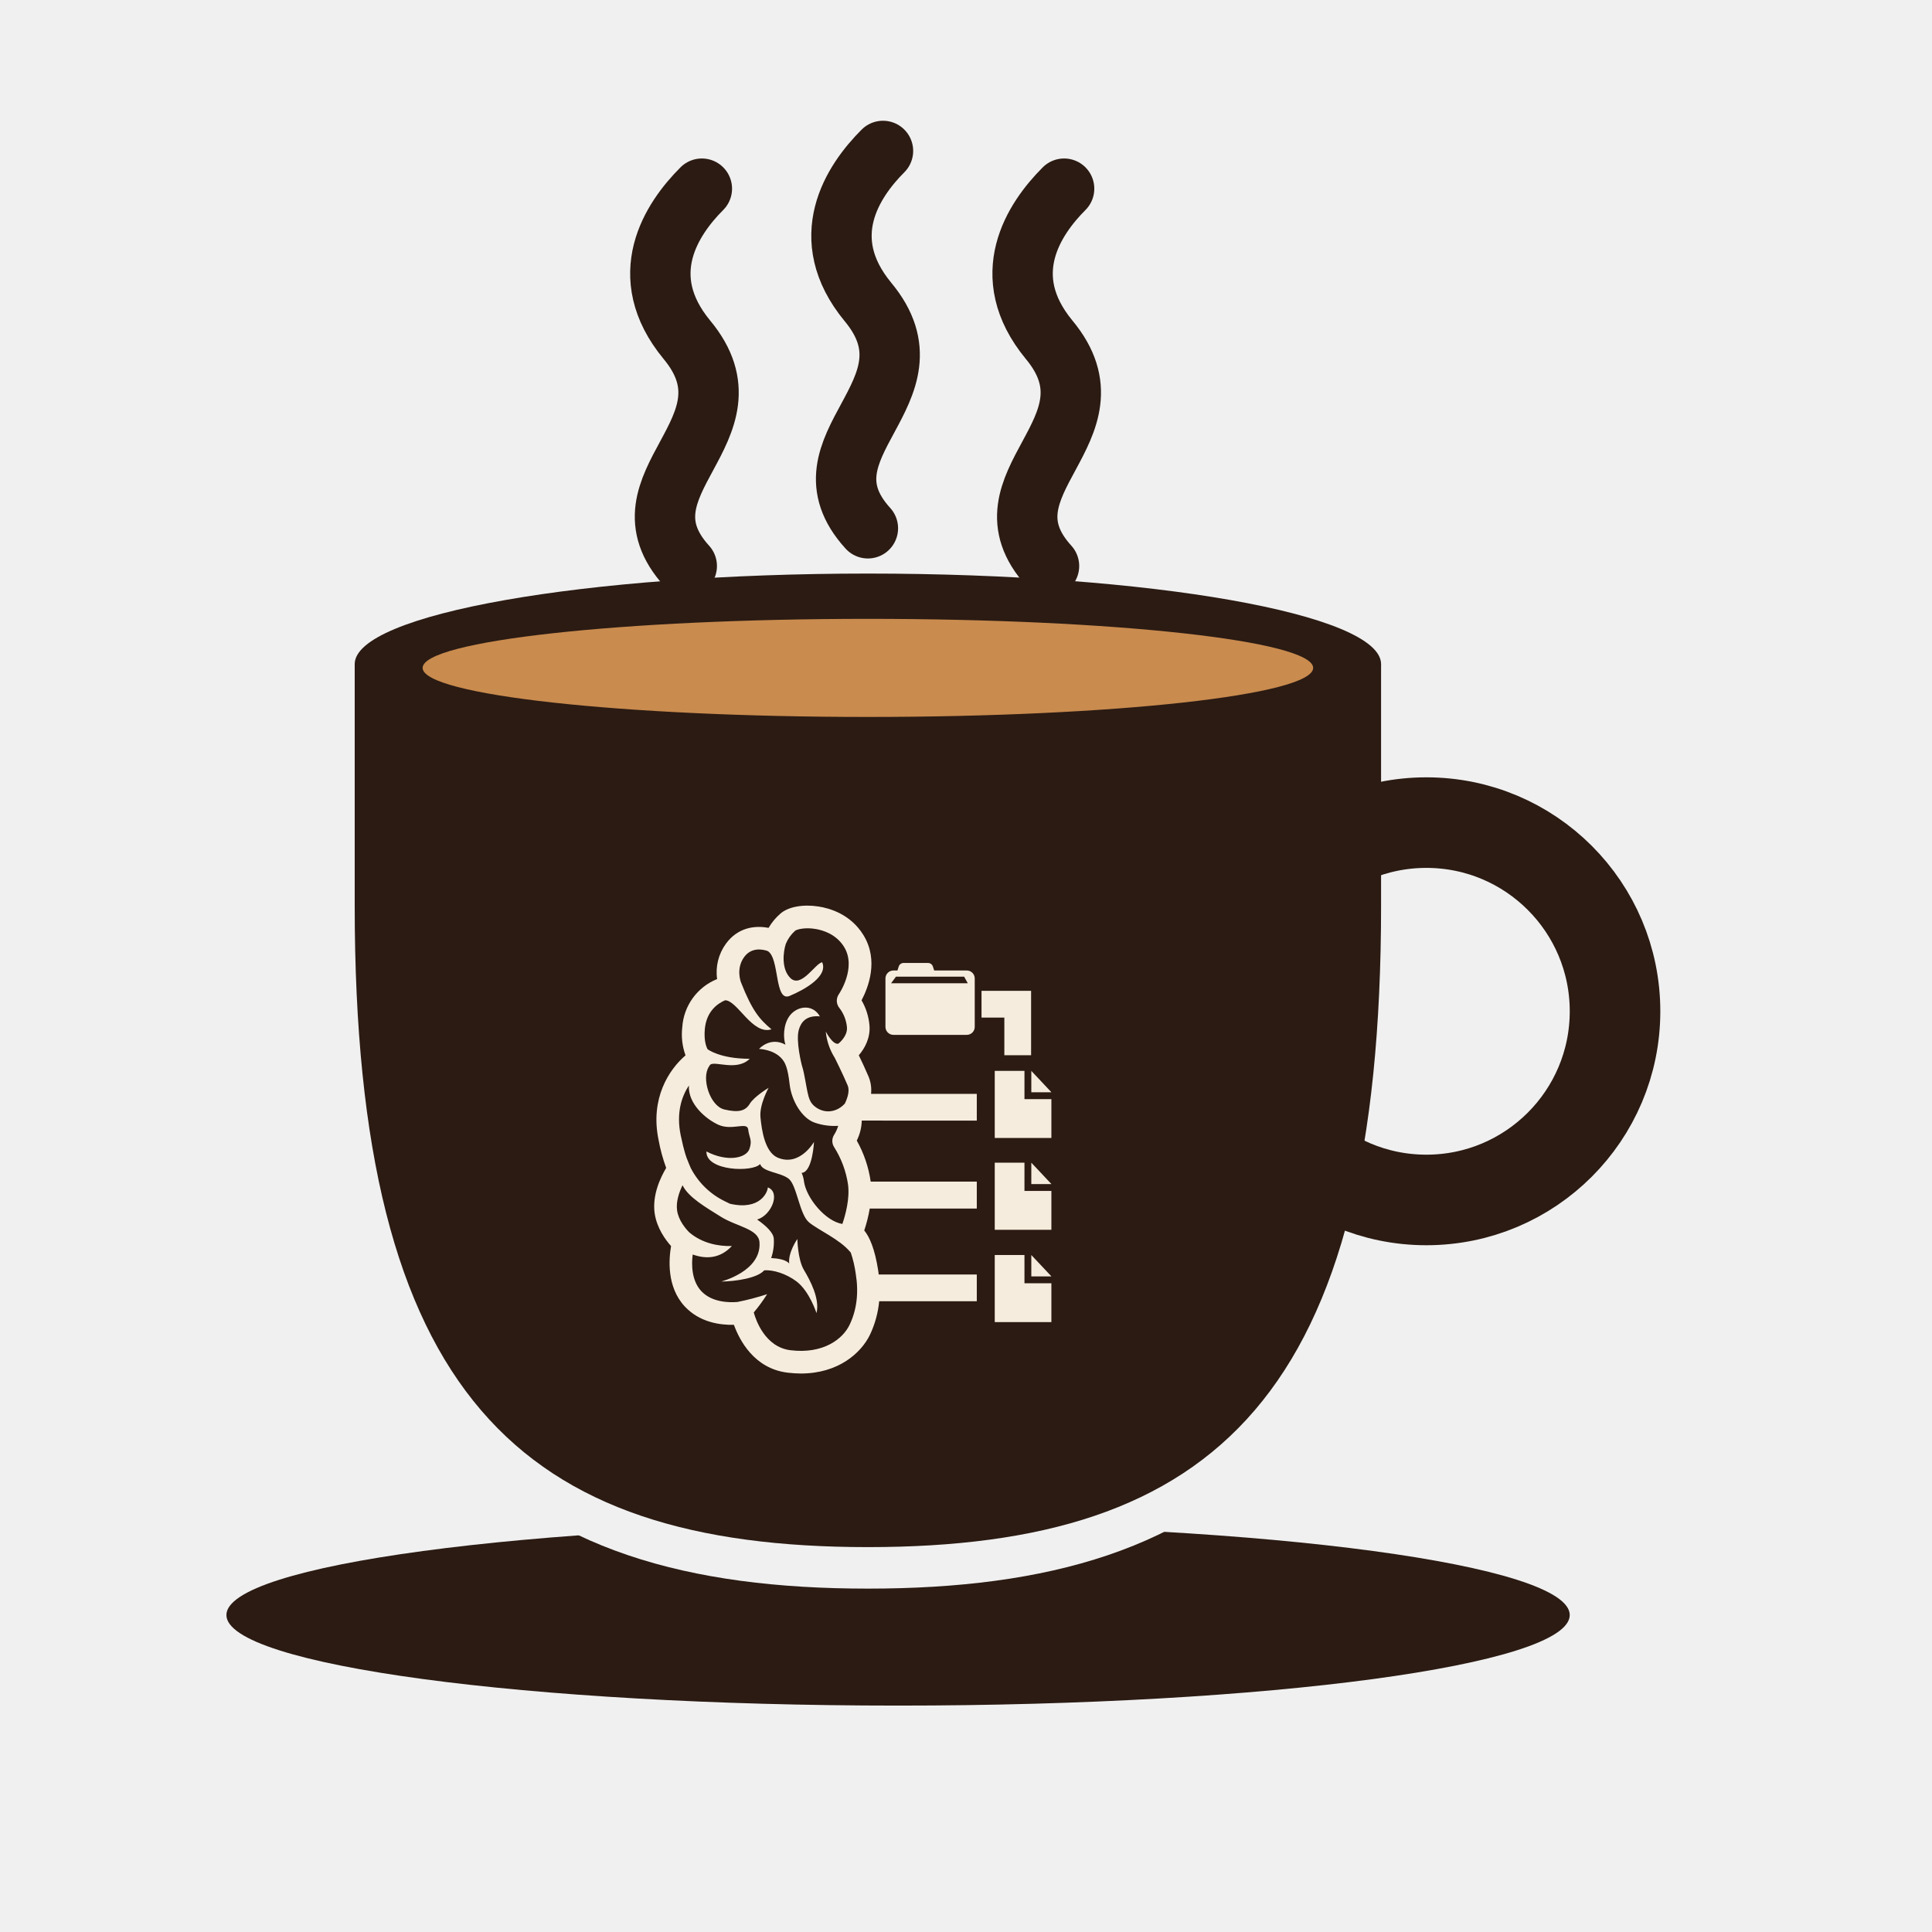
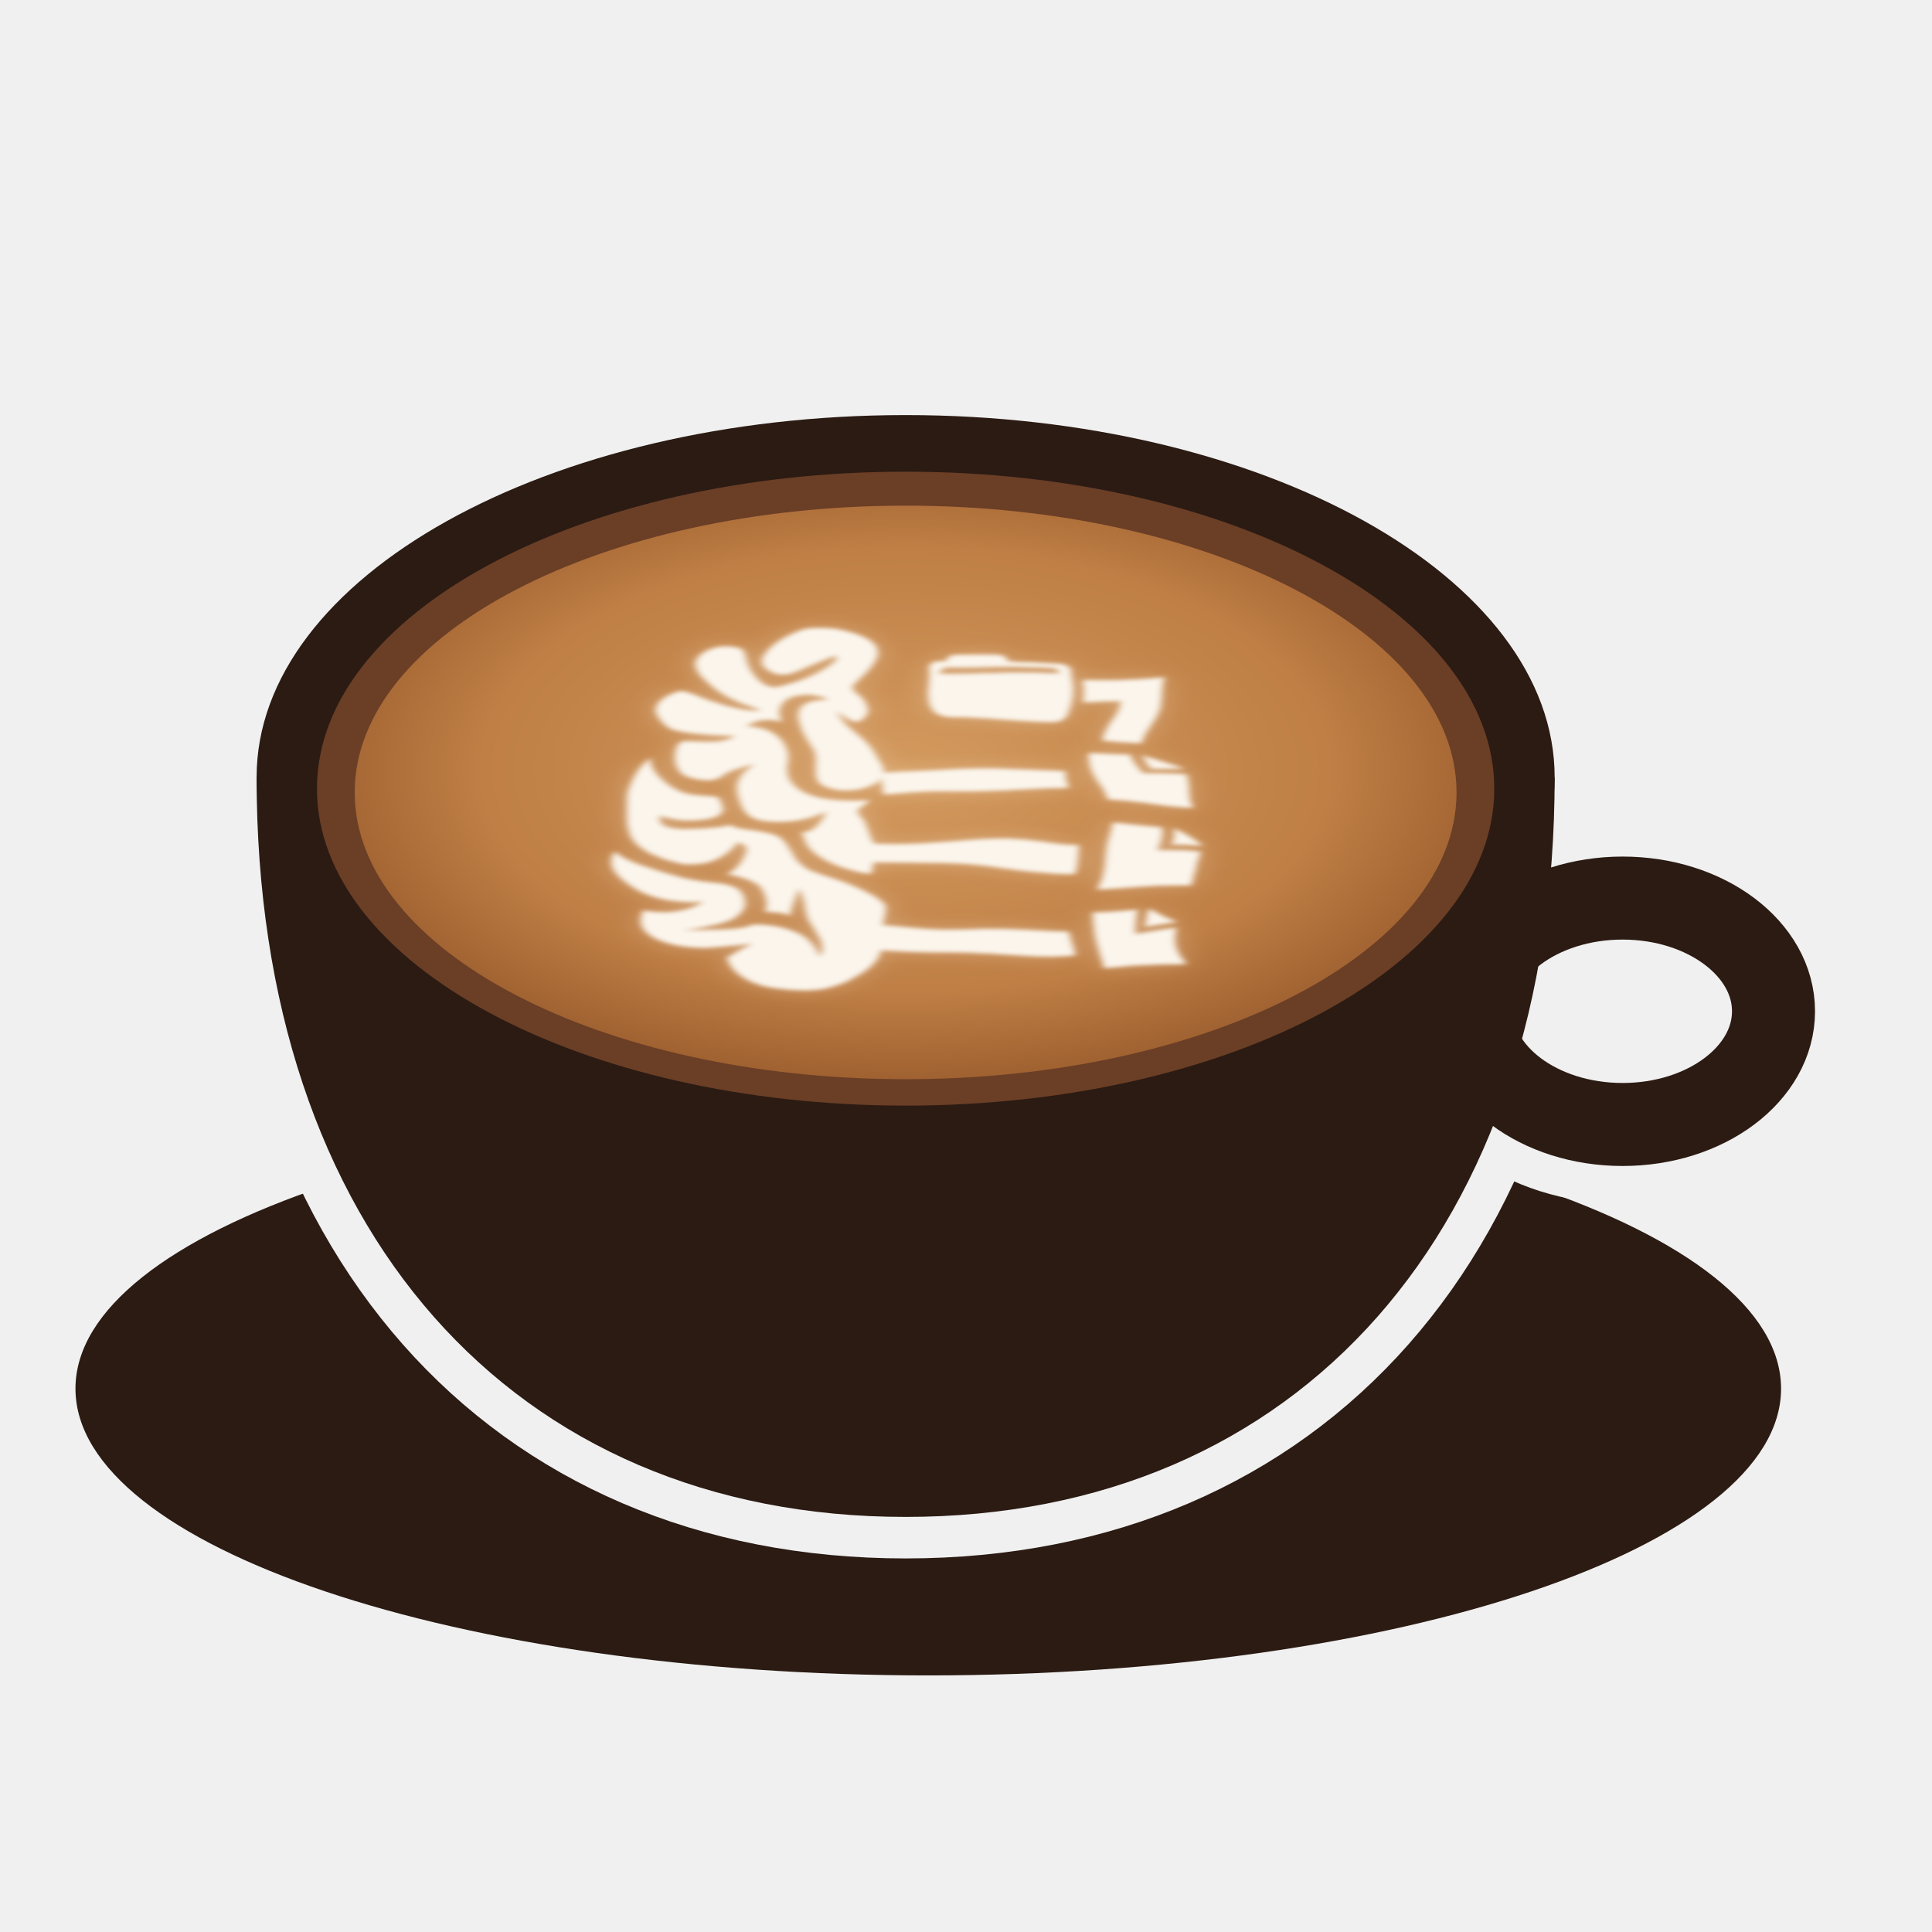
<svg xmlns="http://www.w3.org/2000/svg" viewBox="0 0 512 512" width="512" height="512" role="img" aria-labelledby="title">
  <style>
    .ink{fill:#2b1b13} .ink-s{fill:none;stroke:#2b1b13}
    .cream{fill:#f6ecdd} .paper{fill:#f1e2cb} .crema{fill:#c98b4e} .fixed-ink{fill:#2b1b13}
    .glass{fill:#e6eceb} .coffee{fill:#6b3e26} .foam{fill:#fbf5ec}
    @media (prefers-color-scheme: dark) {
      .ink{fill:#f6ecdd} .ink-s{stroke:#f6ecdd} .cream{fill:#2b1b13} .paper{fill:#cfb28c}
      .glass{fill:#2a3438}
    }
  </style>
  <defs>
    <mask id="saucer-gap" maskUnits="userSpaceOnUse" x="0" y="0" width="512" height="512">
      <rect width="512" height="512" fill="#fff" />
-       <path d="M94 176 H366 V240 C366 370 322 410 230 410 C138 410 94 370 94 240 Z" fill="#000" stroke="#000" stroke-width="22" stroke-linejoin="round" />
-       <circle cx="378" cy="268" r="50" fill="none" stroke="#000" stroke-width="44" />
+       <path d="M68 206 C68 326 136 402 240 402 C344 402 412 326 412 206 Z" fill="#000" stroke="#000" stroke-width="22" stroke-linejoin="round" />
+       <ellipse cx="240" cy="206" rx="172" ry="96" fill="#000" stroke="#000" stroke-width="22" />
+       <ellipse cx="430" cy="268" rx="40" ry="30" fill="none" stroke="#000" stroke-width="42" />
    </mask>
+     <filter id="poured" x="-15%" y="-15%" width="130%" height="130%">
+       <feTurbulence type="fractalNoise" baseFrequency="0.016 0.024" numOctaves="2" seed="11" result="noise" />
+       <feDisplacementMap in="SourceGraphic" in2="noise" scale="16" xChannelSelector="R" yChannelSelector="G" result="wavy" />
+       <feGaussianBlur in="wavy" stdDeviation="1.0" result="foam" />
+       <feGaussianBlur in="wavy" stdDeviation="4.0" result="spread" />
+       <feComponentTransfer in="spread" result="halo">
+         <feFuncA type="linear" slope="0.3" />
+       </feComponentTransfer>
+       <feMerge>
+         <feMergeNode in="halo" />
+         <feMergeNode in="foam" />
+       </feMerge>
+     </filter>
+     <radialGradient id="latte" cx="50%" cy="46%" r="55%">
+       <stop offset="0" stop-color="#d39a5e" />
+       <stop offset=".7" stop-color="#bf7f45" />
+       <stop offset="1" stop-color="#9d5f2f" />
+     </radialGradient>
  </defs>
  <g>
-     <path class="ink-s" stroke-width="16" stroke-linecap="round" d="M182 150 c-20 -22 20 -36 0 -60 c-14 -17 -4 -32 4 -40" />
-     <path class="ink-s" stroke-width="16" stroke-linecap="round" d="M230 140 c-20 -22 20 -36 0 -60 c-14 -17 -4 -32 4 -40" />
-     <path class="ink-s" stroke-width="16" stroke-linecap="round" d="M278 150 c-20 -22 20 -36 0 -60 c-14 -17 -4 -32 4 -40" />
-     <ellipse class="ink" cx="238" cy="428" rx="178" ry="24" mask="url(#saucer-gap)" />
-     <circle class="ink-s" cx="378" cy="268" r="50" stroke-width="24" />
-     <path class="ink" d="M94 176 H366 V240 C366 370 322 410 230 410 C138 410 94 370 94 240 Z" />
-     <ellipse class="ink" cx="230" cy="176" rx="136" ry="24" />
-     <ellipse class="crema" cx="230" cy="177" rx="118" ry="13" />
-     <g class="cream" transform="translate(173.37 240.00) scale(0.5805)">
-       <path d="M147.27,98.15V85.94H99a16.35,16.35,0,0,0-1.1-7.81c-1.37-3.24-3.18-7.09-4.5-9.81,2.73-3.16,5.34-7.95,4.88-13.57a27.26,27.26,0,0,0-3.62-11.52c3-5.72,8-18.19.86-29.78C89.66,3.91,80.08,1.16,74.9.38,67.77-.7,61.14.56,57.6,3.66a26.25,26.25,0,0,0-5.39,6.5C46.34,9,38.3,9.74,32.72,17.42a22.13,22.13,0,0,0-4,16.11A25.47,25.47,0,0,0,12.81,55.59,28,28,0,0,0,14.3,68.36C6.77,74.8-1.95,88,2,107a76.71,76.71,0,0,0,3.47,12.74C2.94,124-1,132.1.22,140.52c1,6.71,4.89,12,7.48,14.9-1,5.81-2.09,18.51,6.18,27.49,6.82,7.37,16.23,8.61,22.51,8.46,2.54,7,9.24,20,24.54,21.85a54.14,54.14,0,0,0,6.06.38c16.88,0,27.45-9.2,31.57-17.82a45.94,45.94,0,0,0,4.15-15.18h44.56V168.39H102.5c-.1-.69-.15-1.35-.27-2-1.52-9.6-3.86-15.09-6.34-18.1a66.62,66.62,0,0,0,2.51-10h48.87V126H98.82v-.09a53.7,53.7,0,0,0-6.34-18.65,21.52,21.52,0,0,0,2.27-9.13ZM23.1,56.47c.7-8.19,5.77-11.76,9.27-13.26,5.62,0,12.41,16,21.17,13.26C48.22,52,44.78,48.14,39.65,35.11c-.09-.24-2.46-6.28,1.41-11.62,3.39-4.67,8.56-3.52,10.71-2.78,5.58,3.13,3,23.47,10.08,20.5s17.58-9,14.84-15.34C73.6,26.22,67.08,38,62.11,33c-4.17-4.17-3.22-12-2-15.62a16.41,16.41,0,0,1,4.25-5.93c.63-.49,4.15-1.67,9.39-.78,3.32.57,9.37,2.38,12.94,8.19,5.84,9.53-2.33,21.49-2.4,21.59a5.23,5.23,0,0,0,.3,6.34A16.9,16.9,0,0,1,88,55.57c.33,4.18-3.94,7.49-4,7.49-2.63.44-5.68-5.6-5.68-5.6a27.46,27.46,0,0,0,4.14,12.08s3.67,7.35,5.88,12.59c.92,2.19.08,5.47-1.39,8.4a.2.2,0,0,1,0-.08c-3.44,3.74-8.61,4.6-12.76,1.87s-3.81-5.83-5.83-15.72a38.21,38.21,0,0,0-1-3.86h0S64.57,61.9,66,56.74c1-3.53,3.39-6.75,9.64-6.18-3.36-5.85-10.46-4.76-13.83-.24-3,4.09-2.92,10.21-1.89,13.16-7-3.83-12.06,1.94-12.06,1.94s6.33.14,10.12,4.16c1.9,2,3,4.53,3.85,12s5.6,15.51,11.48,17.51A27.25,27.25,0,0,0,84,100.53a16,16,0,0,1-1.81,4,5.23,5.23,0,0,0,0,5.8,43.79,43.79,0,0,1,6.3,17c.86,6.5-1.22,14-2.59,18-7.83-1.29-16.46-11.92-17.52-19.37A12.54,12.54,0,0,0,67.29,122h.14c4.87-.51,5.52-14.13,5.52-14.13S66.4,119.41,56.26,115c-5.75-2.59-7.18-12.48-7.75-18.36-.55-5.72,3.49-13,3.71-13.47-.38.23-6.64,4.09-8.59,7.29s-5,4.18-11.62,2.6S21.4,78.61,25.06,73.39a5.28,5.28,0,0,0,.28-.48,3.54,3.54,0,0,0,.27-.32c2.31-1.76,12.12,3.12,18-2.67-13.62,0-19.22-4.35-19.22-4.35C23.76,64.45,22.66,61.63,23.1,56.47ZM89.22,191.33c-3.1,6.51-12,13.47-27,11.64-11.62-1.43-15.81-13.78-16.77-17.24a73.64,73.64,0,0,0,6.1-8.35A114.87,114.87,0,0,1,38,180.94c-3.81.31-11.69.23-16.55-5C17,171.08,17,163.76,17.57,159.27c6.25,2.22,12.54,1.84,17.89-3.87-6.23.19-13.64-1.28-19.49-6.27-1.5-1.52-4.88-5.37-5.52-10-.56-3.9.89-8.21,2.49-11.49,2.65,5.58,10.86,10.21,17.36,14.31,7.26,4.59,17.35,5.56,17.77,11.75.94,13.28-17.51,17.91-17.51,17.91,6.46-.06,16.54-1.52,19.65-5.1,3.84-.38,10,1.44,14.8,5.08,5.92,4.5,9.08,14.44,9.08,14.44,1.62-6.49-2.87-14.91-5.73-19.7s-3-14.15-3-14.15-4.31,6.12-3.73,11.2c-1.51-1.81-5.34-2.34-8.23-2.49A22.57,22.57,0,0,0,54.59,152c-.17-2.62-3.37-5.73-7.6-8.7,6.49-1.85,10.89-12.4,4.87-14.67,0,2-3.37,10.67-17.28,7.47-.8-.4-1.56-.76-2.28-1.11a34.41,34.41,0,0,1-15.59-15.16c-.55-1.22-1-2.36-1.48-3.58-.38-.82-1.51-3.62-3.13-11.4-2.13-10.28.46-17.75,3.74-22.74-.48,8.42,7.79,15.35,13.45,17.93,6.3,2.85,13.2-1.59,13.62,2.15s2,4.72.57,8.89-10,6.16-19.64,1.15c-.29,9,21.22,9.6,24.52,5.73,1.16,3.74,9.33,3.74,13.07,6.75s4.87,16.34,9.31,19.94,13.78,7.6,18.65,13.34c.14.15.25.28.36.42A51.81,51.81,0,0,1,92,168C93.43,176.66,92.48,184.51,89.22,191.33Z" />
-       <polygon points="181.32 85.18 181.32 85.21 172.16 85.21 172.16 75.44 181.32 85.18" />
-       <polygon points="169.03 88.34 181.32 88.34 181.32 106.07 155.47 106.07 155.47 75.44 169.03 75.44 169.03 88.34" />
-       <polygon points="181.32 127.09 181.32 127.13 172.16 127.13 172.16 117.35 181.32 127.09" />
-       <polygon points="169.03 130.25 181.32 130.25 181.32 147.99 155.47 147.99 155.47 117.35 169.03 117.35 169.03 130.25" />
-       <polygon points="181.32 169.24 181.32 169.28 172.16 169.28 172.16 159.5 181.32 169.24" />
-       <polygon points="169.03 172.4 181.32 172.4 181.32 190.13 155.47 190.13 155.47 159.5 169.03 159.5 169.03 172.4" />
-       <path d="M142.7,29.61H127.82l-.61-1.85A2.3,2.3,0,0,0,125,26.18H113.83a2.3,2.3,0,0,0-2.19,1.6l-.59,1.83h-1.83a3.65,3.65,0,0,0-3.65,3.64V55.31A3.65,3.65,0,0,0,109.22,59H142.7a3.63,3.63,0,0,0,3.63-3.64V33.25A3.63,3.63,0,0,0,142.7,29.61Zm-34.56,5.83,2.23-3H141.5l1.65,3Z" />
-       <polygon points="172.06 38.9 172.06 68.3 159.85 68.3 159.85 51.11 149.43 51.11 149.43 38.9 172.06 38.9" />
+     <ellipse class="ink" cx="246" cy="368" rx="226" ry="76" mask="url(#saucer-gap)" />
+     <ellipse class="ink-s" cx="430" cy="268" rx="40" ry="30" stroke-width="22" />
+     <path class="ink" d="M68 206 C68 326 136 402 240 402 C344 402 412 326 412 206 Z" />
+     <ellipse class="ink" cx="240" cy="206" rx="172" ry="96" />
+     <ellipse class="coffee" cx="240" cy="209" rx="156" ry="84" />
+     <ellipse fill="url(#latte)" cx="240" cy="210" rx="146" ry="76" />
+     <g filter="url(#poured)" transform="translate(240 214) scale(1 0.558) translate(-240 -214)">
+       <g class="foam" transform="translate(152.51 118.00) scale(0.8989)">
+         <path fill-rule="evenodd" d="M23.1,56.47c.7-8.19,5.77-11.76,9.27-13.26,5.62,0,12.41,16,21.17,13.26C48.22,52,44.78,48.14,39.65,35.11c-.09-.24-2.46-6.28,1.41-11.62,3.39-4.67,8.56-3.52,10.71-2.78,5.58,3.13,3,23.47,10.08,20.5s17.58-9,14.84-15.34C73.6,26.22,67.08,38,62.11,33c-4.17-4.17-3.22-12-2-15.62a16.41,16.41,0,0,1,4.25-5.93c.63-.49,4.15-1.67,9.39-.78,3.32.57,9.37,2.38,12.94,8.19,5.84,9.53-2.33,21.49-2.4,21.59a5.23,5.23,0,0,0,.3,6.34A16.9,16.9,0,0,1,88,55.57c.33,4.18-3.94,7.49-4,7.49-2.63.44-5.68-5.6-5.68-5.6a27.46,27.46,0,0,0,4.14,12.08s3.67,7.35,5.88,12.59c.92,2.19.08,5.47-1.39,8.4a.2.2,0,0,1,0-.08c-3.44,3.74-8.61,4.6-12.76,1.87s-3.81-5.83-5.83-15.72a38.21,38.21,0,0,0-1-3.86h0S64.57,61.9,66,56.74c1-3.53,3.39-6.75,9.64-6.18-3.36-5.85-10.46-4.76-13.83-.24-3,4.09-2.92,10.21-1.89,13.16-7-3.83-12.06,1.94-12.06,1.94s6.33.14,10.12,4.16c1.9,2,3,4.53,3.85,12s5.6,15.51,11.48,17.51A27.25,27.25,0,0,0,84,100.53a16,16,0,0,1-1.81,4,5.23,5.23,0,0,0,0,5.8,43.79,43.79,0,0,1,6.3,17c.86,6.5-1.22,14-2.59,18-7.83-1.29-16.46-11.92-17.52-19.37A12.54,12.54,0,0,0,67.29,122h.14c4.87-.51,5.52-14.13,5.52-14.13S66.4,119.41,56.26,115c-5.75-2.59-7.18-12.48-7.75-18.36-.55-5.72,3.49-13,3.71-13.47-.38.23-6.64,4.09-8.59,7.29s-5,4.18-11.62,2.6S21.4,78.61,25.06,73.39a5.28,5.28,0,0,0,.28-.48,3.54,3.54,0,0,0,.27-.32c2.31-1.76,12.12,3.12,18-2.67-13.62,0-19.22-4.35-19.22-4.35C23.76,64.45,22.66,61.63,23.1,56.47ZM89.22,191.33c-3.1,6.51-12,13.47-27,11.64-11.62-1.43-15.81-13.78-16.77-17.24a73.64,73.64,0,0,0,6.1-8.35A114.87,114.87,0,0,1,38,180.94c-3.81.31-11.69.23-16.55-5C17,171.08,17,163.76,17.57,159.27c6.25,2.22,12.54,1.84,17.89-3.87-6.23.19-13.64-1.28-19.49-6.27-1.5-1.52-4.88-5.37-5.52-10-.56-3.9.89-8.21,2.49-11.49,2.65,5.58,10.86,10.21,17.36,14.31,7.26,4.59,17.35,5.56,17.77,11.75.94,13.28-17.51,17.91-17.51,17.91,6.46-.06,16.54-1.52,19.65-5.1,3.84-.38,10,1.44,14.8,5.08,5.92,4.5,9.08,14.44,9.08,14.44,1.62-6.49-2.87-14.91-5.73-19.7s-3-14.15-3-14.15-4.31,6.12-3.73,11.2c-1.51-1.81-5.34-2.34-8.23-2.49A22.57,22.57,0,0,0,54.59,152c-.17-2.62-3.37-5.73-7.6-8.7,6.49-1.85,10.89-12.4,4.87-14.67,0,2-3.37,10.67-17.28,7.47-.8-.4-1.56-.76-2.28-1.11a34.41,34.41,0,0,1-15.59-15.16c-.55-1.22-1-2.36-1.48-3.58-.38-.82-1.51-3.62-3.13-11.4-2.13-10.28.46-17.75,3.74-22.74-.48,8.42,7.79,15.35,13.45,17.93,6.3,2.85,13.2-1.59,13.62,2.15s2,4.72.57,8.89-10,6.16-19.64,1.15c-.29,9,21.22,9.6,24.52,5.73,1.16,3.74,9.33,3.74,13.07,6.75s4.87,16.34,9.31,19.94,13.78,7.6,18.65,13.34c.14.15.25.28.36.42A51.81,51.81,0,0,1,92,168C93.43,176.66,92.48,184.51,89.22,191.33Z" />
+         <rect x="88" y="85.94" width="59.27" height="12.21" />
+         <rect x="88" y="126" width="59.27" height="12.21" />
+         <rect x="88" y="168.39" width="59.27" height="12.21" />
+         <polygon points="181.32 85.18 181.32 85.21 172.16 85.21 172.16 75.44 181.32 85.18" />
+         <polygon points="169.03 88.34 181.32 88.34 181.32 106.07 155.47 106.07 155.47 75.44 169.03 75.44 169.03 88.34" />
+         <polygon points="181.32 127.09 181.32 127.13 172.16 127.13 172.16 117.35 181.32 127.09" />
+         <polygon points="169.03 130.25 181.32 130.25 181.32 147.99 155.47 147.99 155.47 117.35 169.03 117.35 169.03 130.25" />
+         <polygon points="181.32 169.24 181.32 169.28 172.16 169.28 172.16 159.5 181.32 169.24" />
+         <polygon points="169.03 172.4 181.32 172.4 181.32 190.13 155.47 190.13 155.47 159.5 169.03 159.5 169.03 172.4" />
+         <path d="M142.7,29.61H127.82l-.61-1.85A2.3,2.3,0,0,0,125,26.18H113.83a2.3,2.3,0,0,0-2.19,1.6l-.59,1.83h-1.83a3.65,3.65,0,0,0-3.65,3.64V55.31A3.65,3.65,0,0,0,109.22,59H142.7a3.63,3.63,0,0,0,3.63-3.64V33.25A3.63,3.63,0,0,0,142.7,29.61Zm-34.56,5.83,2.23-3H141.5l1.65,3Z" />
+         <polygon points="172.06 38.9 172.06 68.3 159.85 68.3 159.85 51.11 149.43 51.11 149.43 38.9 172.06 38.9" />
+       </g>
    </g>
  </g>
</svg>
